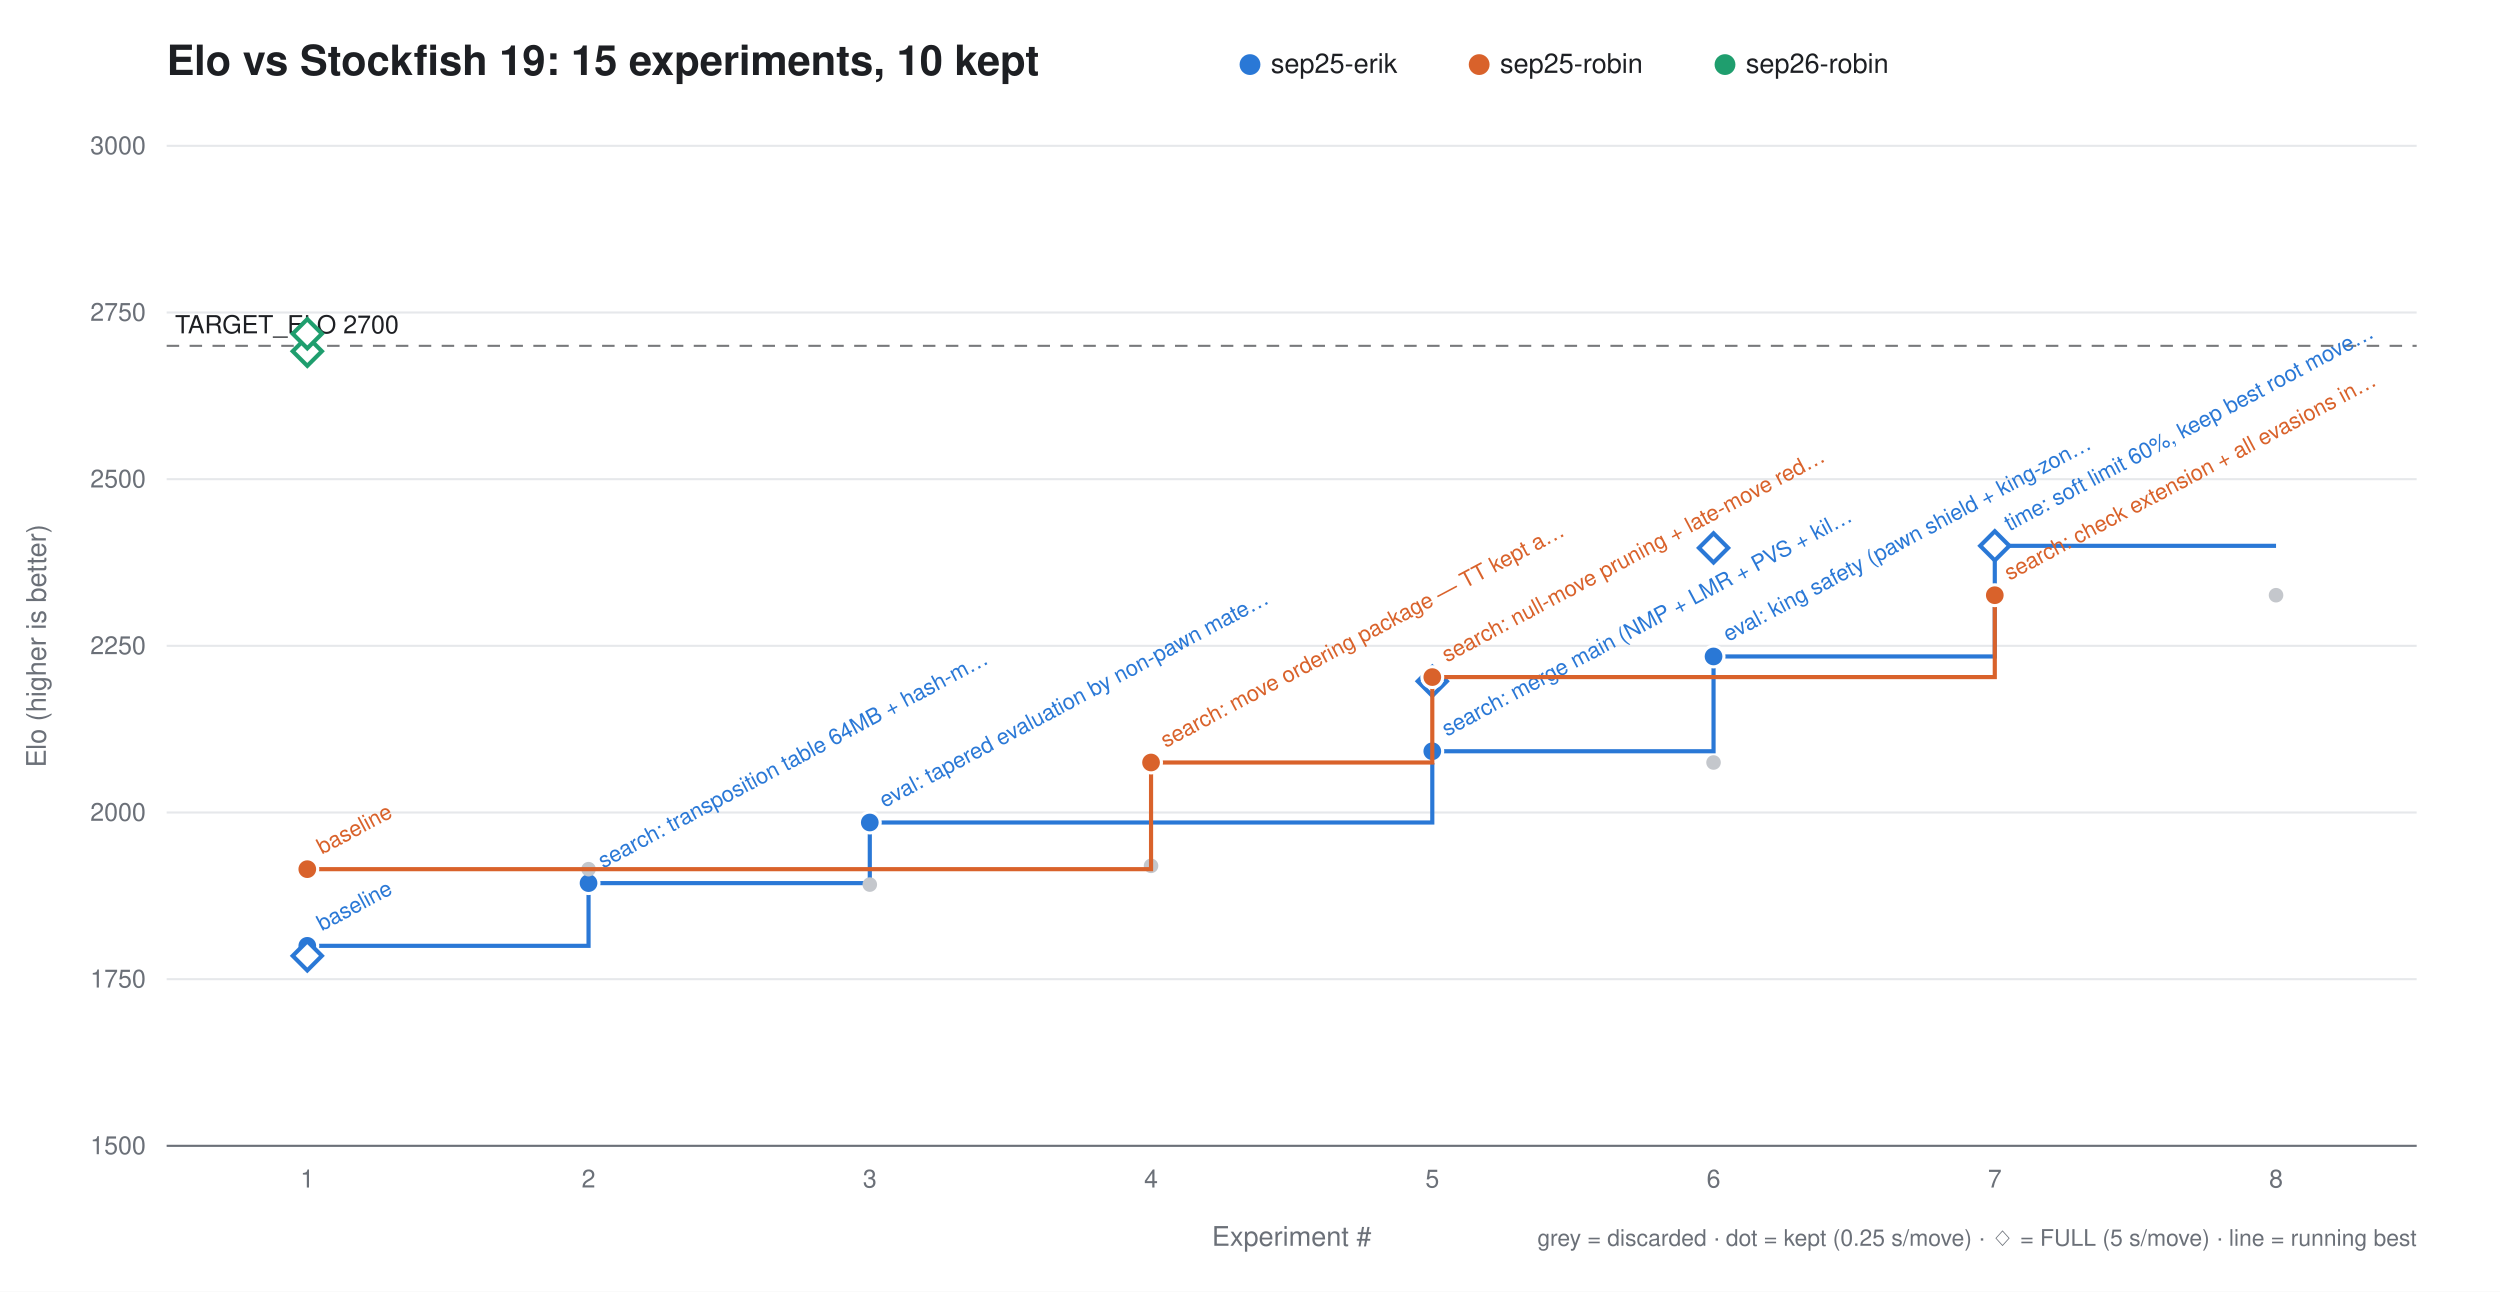
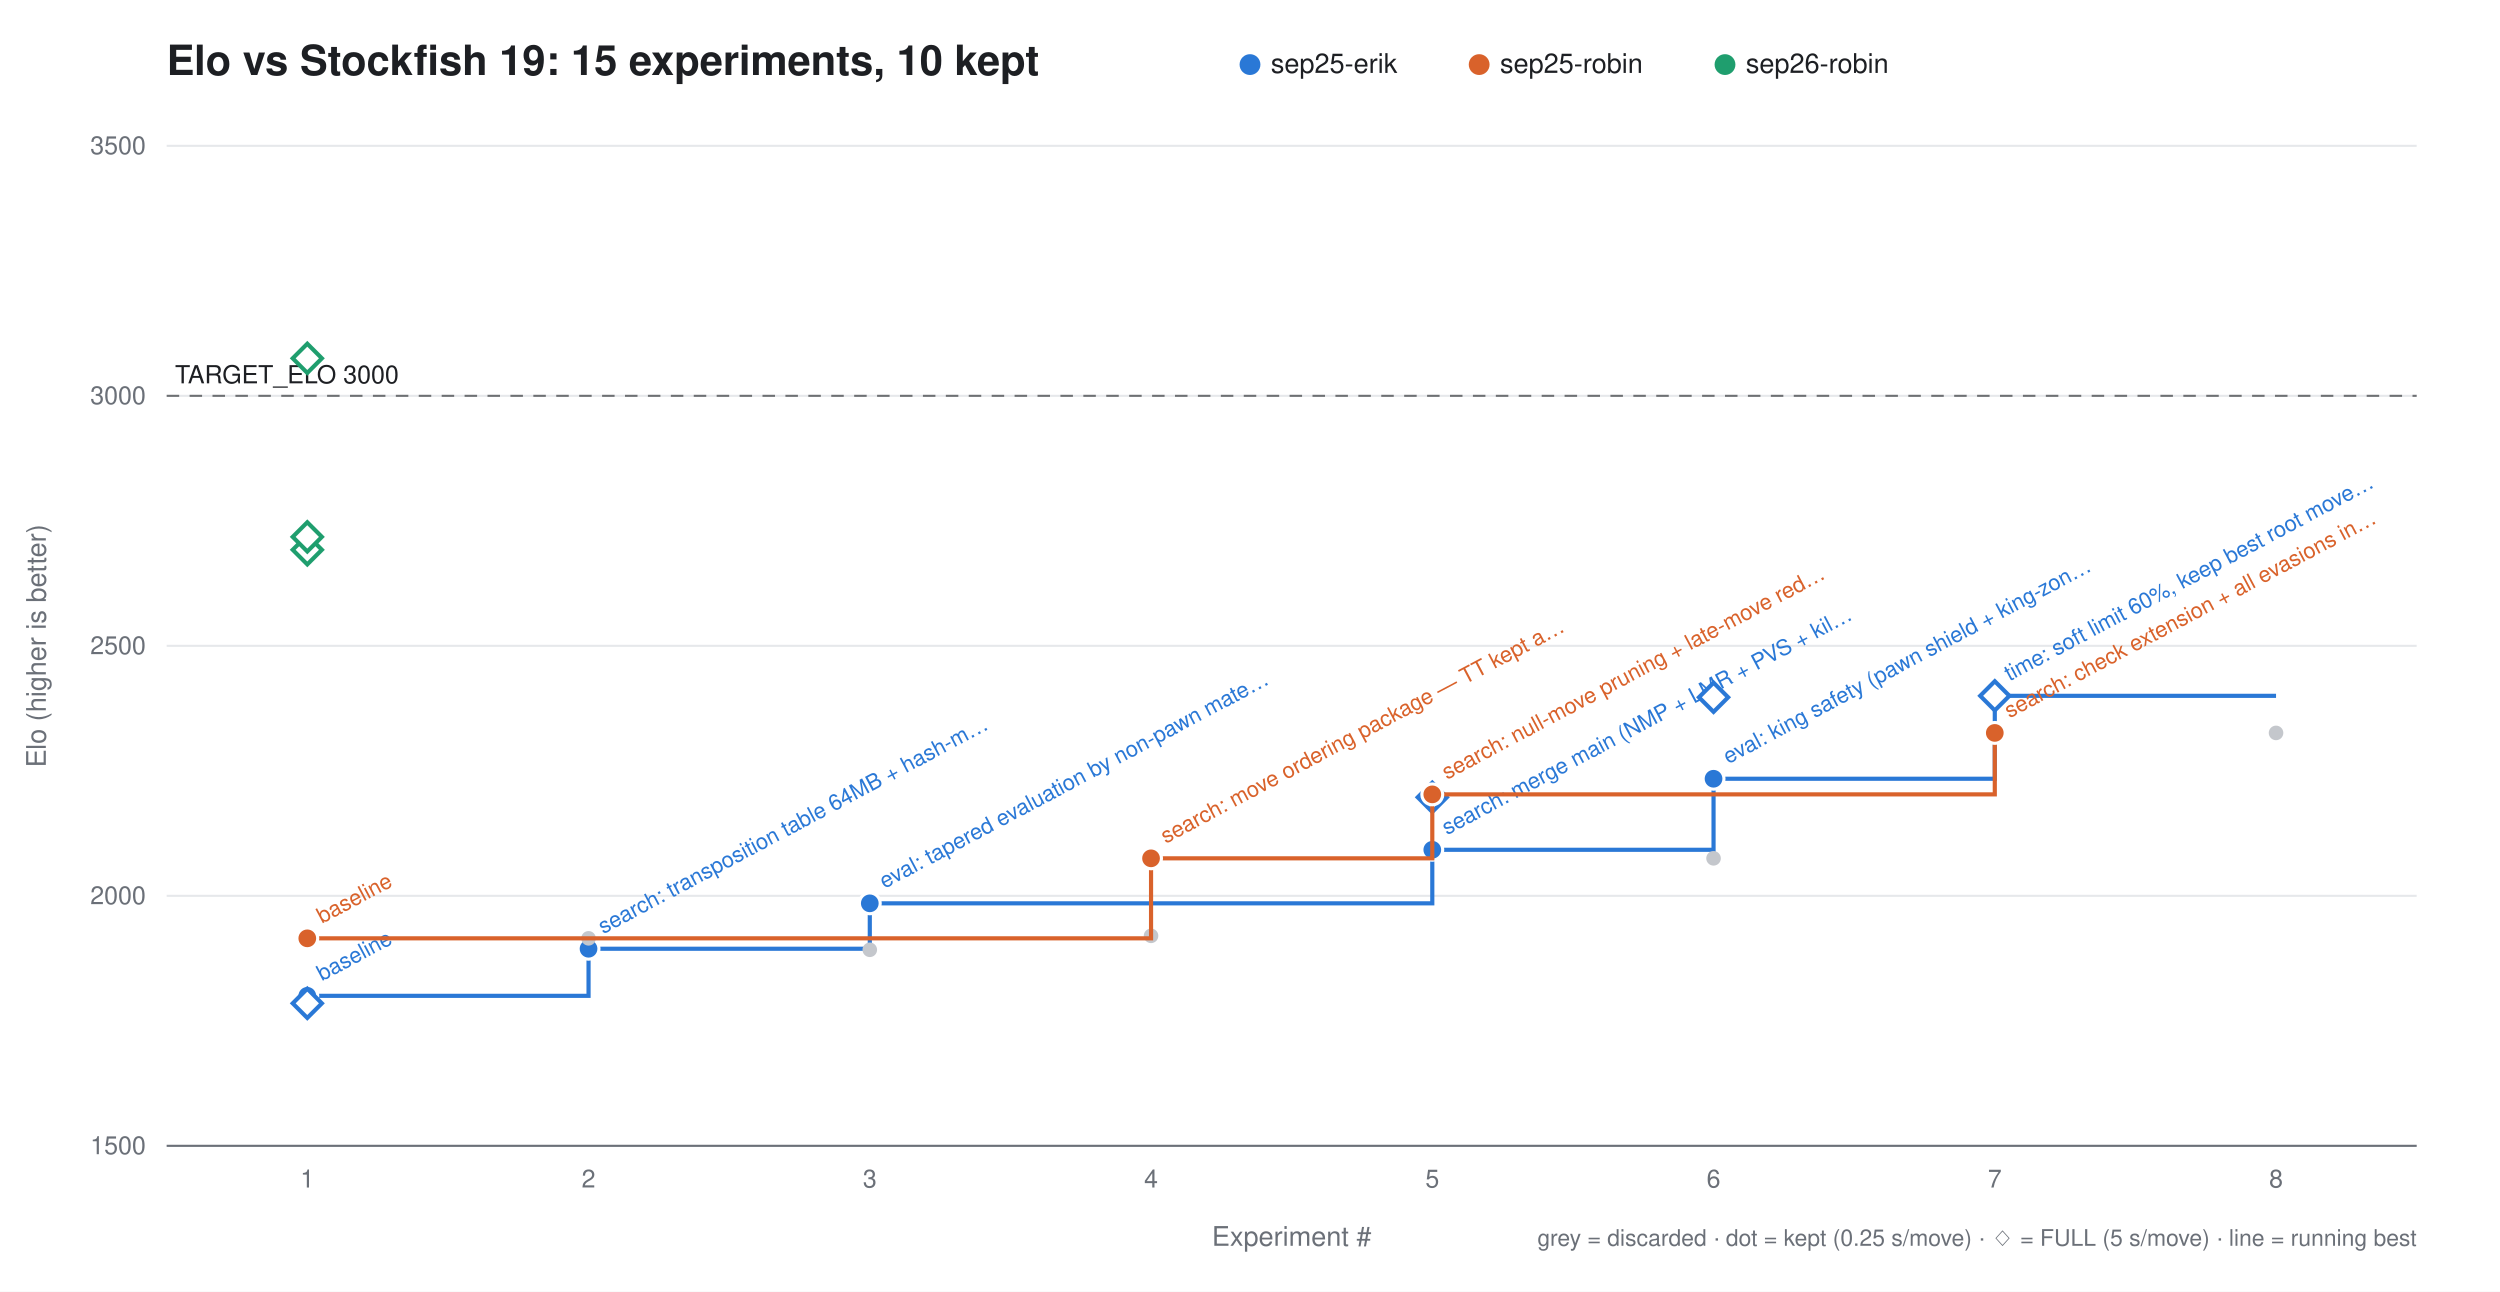
<svg xmlns="http://www.w3.org/2000/svg" width="1200" height="620" viewBox="0 0 1200 620" font-family="-apple-system,Segoe UI,Helvetica,Arial,sans-serif">
  <rect width="1200" height="620" fill="#ffffff" />
  <text x="80" y="36" font-size="20" font-weight="600" fill="#1d1f23">Elo vs Stockfish 19: 15 experiments, 10 kept</text>
  <line x1="80" x2="1160" y1="550.0" y2="550.0" stroke="#e6e8eb" />
  <text x="70" y="554.0" font-size="12" text-anchor="end" fill="#6b7078">1500</text>
-   <line x1="80" x2="1160" y1="470.0" y2="470.0" stroke="#e6e8eb" />
-   <text x="70" y="474.0" font-size="12" text-anchor="end" fill="#6b7078">1750</text>
-   <line x1="80" x2="1160" y1="390.0" y2="390.0" stroke="#e6e8eb" />
-   <text x="70" y="394.0" font-size="12" text-anchor="end" fill="#6b7078">2000</text>
+   <line x1="80" x2="1160" y1="430.0" y2="430.0" stroke="#e6e8eb" />
+   <text x="70" y="434.0" font-size="12" text-anchor="end" fill="#6b7078">2000</text>
  <line x1="80" x2="1160" y1="310.0" y2="310.0" stroke="#e6e8eb" />
-   <text x="70" y="314.0" font-size="12" text-anchor="end" fill="#6b7078">2250</text>
-   <line x1="80" x2="1160" y1="230.0" y2="230.0" stroke="#e6e8eb" />
-   <text x="70" y="234.0" font-size="12" text-anchor="end" fill="#6b7078">2500</text>
-   <line x1="80" x2="1160" y1="150.0" y2="150.0" stroke="#e6e8eb" />
-   <text x="70" y="154.0" font-size="12" text-anchor="end" fill="#6b7078">2750</text>
+   <text x="70" y="314.0" font-size="12" text-anchor="end" fill="#6b7078">2500</text>
+   <line x1="80" x2="1160" y1="190.0" y2="190.0" stroke="#e6e8eb" />
+   <text x="70" y="194.0" font-size="12" text-anchor="end" fill="#6b7078">3000</text>
  <line x1="80" x2="1160" y1="70.0" y2="70.0" stroke="#e6e8eb" />
-   <text x="70" y="74.0" font-size="12" text-anchor="end" fill="#6b7078">3000</text>
+   <text x="70" y="74.0" font-size="12" text-anchor="end" fill="#6b7078">3500</text>
  <text x="147.5" y="570" font-size="12" text-anchor="middle" fill="#6b7078">1</text>
  <text x="282.5" y="570" font-size="12" text-anchor="middle" fill="#6b7078">2</text>
  <text x="417.5" y="570" font-size="12" text-anchor="middle" fill="#6b7078">3</text>
  <text x="552.5" y="570" font-size="12" text-anchor="middle" fill="#6b7078">4</text>
  <text x="687.5" y="570" font-size="12" text-anchor="middle" fill="#6b7078">5</text>
  <text x="822.5" y="570" font-size="12" text-anchor="middle" fill="#6b7078">6</text>
  <text x="957.5" y="570" font-size="12" text-anchor="middle" fill="#6b7078">7</text>
  <text x="1092.5" y="570" font-size="12" text-anchor="middle" fill="#6b7078">8</text>
  <line x1="80" x2="1160" y1="550" y2="550" stroke="#6b7078" />
  <text x="620.0" y="598" font-size="13" text-anchor="middle" fill="#6b7078">Experiment #</text>
  <text x="22" y="310.0" font-size="13" text-anchor="middle" fill="#6b7078" transform="rotate(-90 22 310.0)">Elo (higher is better)</text>
-   <line x1="80" x2="1160" y1="166.0" y2="166.0" stroke="#1d1f23" stroke-dasharray="6 5" opacity="0.6" />
-   <text x="84" y="160.0" font-size="12" fill="#1d1f23">TARGET_ELO 2700</text>
+   <line x1="80" x2="1160" y1="190.0" y2="190.0" stroke="#1d1f23" stroke-dasharray="6 5" opacity="0.6" />
+   <text x="84" y="184.0" font-size="12" fill="#1d1f23">TARGET_ELO 3000</text>
  <circle cx="600" cy="31" r="5" fill="#2a78d6" />
  <text x="610" y="35" font-size="13" fill="#1d1f23">sep25-erik</text>
-   <circle cx="552.5" cy="415.6" r="3.5" fill="#c4c7cc" />
-   <circle cx="1092.5" cy="285.7" r="3.5" fill="#c4c7cc" />
-   <path d="M147.5,454.0 L282.5,454.0 L282.5,423.9 L417.5,423.9 L417.5,394.8 L687.5,394.8 L687.5,360.6 L822.5,360.6 L822.5,315.1 L957.5,315.1 L957.5,262.0 L1092.5,262.0" fill="none" stroke="#2a78d6" stroke-width="2" />
-   <circle cx="147.5" cy="454.0" r="5" fill="#2a78d6" stroke="#ffffff" stroke-width="1.5" />
-   <text x="154.5" y="447.0" font-size="10.5" fill="#2a78d6" transform="rotate(-28 154.5 447.0)">baseline</text>
-   <circle cx="282.5" cy="423.9" r="5" fill="#2a78d6" stroke="#ffffff" stroke-width="1.5" />
-   <text x="289.5" y="416.9" font-size="10.5" fill="#2a78d6" transform="rotate(-28 289.5 416.9)">search: transposition table 64MB + hash-m…</text>
-   <circle cx="417.5" cy="394.8" r="5" fill="#2a78d6" stroke="#ffffff" stroke-width="1.5" />
-   <text x="424.5" y="387.8" font-size="10.5" fill="#2a78d6" transform="rotate(-28 424.5 387.8)">eval: tapered evaluation by non-pawn mate…</text>
-   <circle cx="687.5" cy="360.6" r="5" fill="#2a78d6" stroke="#ffffff" stroke-width="1.5" />
-   <text x="694.5" y="353.6" font-size="10.5" fill="#2a78d6" transform="rotate(-28 694.5 353.6)">search: merge main (NMP + LMR + PVS + kil…</text>
-   <circle cx="822.5" cy="315.1" r="5" fill="#2a78d6" stroke="#ffffff" stroke-width="1.5" />
-   <text x="829.5" y="308.1" font-size="10.5" fill="#2a78d6" transform="rotate(-28 829.5 308.1)">eval: king safety (pawn shield + king-zon…</text>
-   <circle cx="957.5" cy="262.0" r="5" fill="#2a78d6" stroke="#ffffff" stroke-width="1.5" />
-   <text x="964.5" y="255.0" font-size="10.5" fill="#2a78d6" transform="rotate(-28 964.5 255.0)">time: soft limit 60%, keep best root move…</text>
-   <path d="M147.5,451.8 L154.5,458.8 L147.5,465.8 L140.5,458.8 Z" fill="#ffffff" stroke="#2a78d6" stroke-width="2" />
-   <path d="M687.5,320.0 L694.5,327.0 L687.5,334.0 L680.5,327.0 Z" fill="#ffffff" stroke="#2a78d6" stroke-width="2" />
-   <path d="M822.5,256.0 L829.5,263.0 L822.5,270.0 L815.5,263.0 Z" fill="#ffffff" stroke="#2a78d6" stroke-width="2" />
-   <path d="M957.5,255.0 L964.5,262.0 L957.5,269.0 L950.5,262.0 Z" fill="#ffffff" stroke="#2a78d6" stroke-width="2" />
+   <circle cx="552.5" cy="449.2" r="3.5" fill="#c4c7cc" />
+   <circle cx="1092.5" cy="351.8" r="3.5" fill="#c4c7cc" />
+   <path d="M147.5,478.0 L282.5,478.0 L282.5,455.4 L417.5,455.4 L417.5,433.6 L687.5,433.6 L687.5,407.9 L822.5,407.9 L822.5,373.8 L957.5,373.8 L957.5,334.0 L1092.5,334.0" fill="none" stroke="#2a78d6" stroke-width="2" />
+   <circle cx="147.5" cy="478.0" r="5" fill="#2a78d6" stroke="#ffffff" stroke-width="1.5" />
+   <text x="154.5" y="471.0" font-size="10.5" fill="#2a78d6" transform="rotate(-28 154.5 471.0)">baseline</text>
+   <circle cx="282.5" cy="455.4" r="5" fill="#2a78d6" stroke="#ffffff" stroke-width="1.5" />
+   <text x="289.5" y="448.4" font-size="10.5" fill="#2a78d6" transform="rotate(-28 289.5 448.4)">search: transposition table 64MB + hash-m…</text>
+   <circle cx="417.5" cy="433.6" r="5" fill="#2a78d6" stroke="#ffffff" stroke-width="1.5" />
+   <text x="424.5" y="426.6" font-size="10.5" fill="#2a78d6" transform="rotate(-28 424.5 426.6)">eval: tapered evaluation by non-pawn mate…</text>
+   <circle cx="687.5" cy="407.9" r="5" fill="#2a78d6" stroke="#ffffff" stroke-width="1.5" />
+   <text x="694.5" y="400.9" font-size="10.5" fill="#2a78d6" transform="rotate(-28 694.5 400.9)">search: merge main (NMP + LMR + PVS + kil…</text>
+   <circle cx="822.5" cy="373.8" r="5" fill="#2a78d6" stroke="#ffffff" stroke-width="1.5" />
+   <text x="829.5" y="366.8" font-size="10.5" fill="#2a78d6" transform="rotate(-28 829.5 366.8)">eval: king safety (pawn shield + king-zon…</text>
+   <circle cx="957.5" cy="334.0" r="5" fill="#2a78d6" stroke="#ffffff" stroke-width="1.5" />
+   <text x="964.5" y="327.0" font-size="10.5" fill="#2a78d6" transform="rotate(-28 964.5 327.0)">time: soft limit 60%, keep best root move…</text>
+   <path d="M147.5,474.6 L154.5,481.6 L147.5,488.6 L140.5,481.6 Z" fill="#ffffff" stroke="#2a78d6" stroke-width="2" />
+   <path d="M687.5,375.7 L694.5,382.7 L687.5,389.7 L680.5,382.7 Z" fill="#ffffff" stroke="#2a78d6" stroke-width="2" />
+   <path d="M822.5,327.7 L829.5,334.7 L822.5,341.7 L815.5,334.7 Z" fill="#ffffff" stroke="#2a78d6" stroke-width="2" />
+   <path d="M957.5,327.0 L964.5,334.0 L957.5,341.0 L950.5,334.0 Z" fill="#ffffff" stroke="#2a78d6" stroke-width="2" />
  <circle cx="710" cy="31" r="5" fill="#d9622b" />
  <text x="720" y="35" font-size="13" fill="#1d1f23">sep25-robin</text>
-   <circle cx="282.5" cy="417.2" r="3.5" fill="#c4c7cc" />
-   <circle cx="417.5" cy="424.6" r="3.5" fill="#c4c7cc" />
-   <circle cx="822.5" cy="366.0" r="3.5" fill="#c4c7cc" />
-   <path d="M147.5,417.2 L552.5,417.2 L552.5,366.0 L687.5,366.0 L687.5,325.0 L957.5,325.0 L957.5,285.7 L957.5,285.7" fill="none" stroke="#d9622b" stroke-width="2" />
-   <circle cx="147.5" cy="417.2" r="5" fill="#d9622b" stroke="#ffffff" stroke-width="1.5" />
-   <text x="154.5" y="410.2" font-size="10.5" fill="#d9622b" transform="rotate(-28 154.5 410.2)">baseline</text>
-   <circle cx="552.5" cy="366.0" r="5" fill="#d9622b" stroke="#ffffff" stroke-width="1.5" />
-   <text x="559.5" y="359.0" font-size="10.5" fill="#d9622b" transform="rotate(-28 559.5 359.0)">search: move ordering package — TT kept a…</text>
-   <circle cx="687.5" cy="325.0" r="5" fill="#d9622b" stroke="#ffffff" stroke-width="1.5" />
-   <text x="694.5" y="318.0" font-size="10.5" fill="#d9622b" transform="rotate(-28 694.5 318.0)">search: null-move pruning + late-move red…</text>
-   <circle cx="957.5" cy="285.7" r="5" fill="#d9622b" stroke="#ffffff" stroke-width="1.5" />
-   <text x="964.5" y="278.7" font-size="10.5" fill="#d9622b" transform="rotate(-28 964.5 278.7)">search: check extension + all evasions in…</text>
+   <circle cx="282.5" cy="450.4" r="3.5" fill="#c4c7cc" />
+   <circle cx="417.5" cy="455.9" r="3.5" fill="#c4c7cc" />
+   <circle cx="822.5" cy="412.0" r="3.5" fill="#c4c7cc" />
+   <path d="M147.5,450.4 L552.5,450.4 L552.5,412.0 L687.5,412.0 L687.5,381.3 L957.5,381.3 L957.5,351.8 L957.5,351.8" fill="none" stroke="#d9622b" stroke-width="2" />
+   <circle cx="147.5" cy="450.4" r="5" fill="#d9622b" stroke="#ffffff" stroke-width="1.5" />
+   <text x="154.5" y="443.4" font-size="10.5" fill="#d9622b" transform="rotate(-28 154.5 443.4)">baseline</text>
+   <circle cx="552.5" cy="412.0" r="5" fill="#d9622b" stroke="#ffffff" stroke-width="1.5" />
+   <text x="559.5" y="405.0" font-size="10.5" fill="#d9622b" transform="rotate(-28 559.5 405.0)">search: move ordering package — TT kept a…</text>
+   <circle cx="687.5" cy="381.3" r="5" fill="#d9622b" stroke="#ffffff" stroke-width="1.5" />
+   <text x="694.5" y="374.3" font-size="10.5" fill="#d9622b" transform="rotate(-28 694.5 374.3)">search: null-move pruning + late-move red…</text>
+   <circle cx="957.5" cy="351.8" r="5" fill="#d9622b" stroke="#ffffff" stroke-width="1.5" />
+   <text x="964.5" y="344.8" font-size="10.5" fill="#d9622b" transform="rotate(-28 964.5 344.8)">search: check extension + all evasions in…</text>
  <circle cx="828" cy="31" r="5" fill="#1f9e6e" />
  <text x="838" y="35" font-size="13" fill="#1d1f23">sep26-robin</text>
-   <path d="M147.5,161.6 L154.5,168.6 L147.5,175.6 L140.5,168.6 Z" fill="#ffffff" stroke="#1f9e6e" stroke-width="2" />
-   <path d="M147.5,153.2 L154.5,160.2 L147.5,167.2 L140.5,160.2 Z" fill="#ffffff" stroke="#1f9e6e" stroke-width="2" />
+   <path d="M147.5,256.9 L154.5,263.9 L147.5,270.9 L140.5,263.9 Z" fill="#ffffff" stroke="#1f9e6e" stroke-width="2" />
+   <path d="M147.5,250.7 L154.5,257.7 L147.5,264.7 L140.5,257.7 Z" fill="#ffffff" stroke="#1f9e6e" stroke-width="2" />
+   <path d="M147.5,165.0 L154.5,172.0 L147.5,179.0 L140.5,172.0 Z" fill="#ffffff" stroke="#1f9e6e" stroke-width="2" />
  <text x="1160" y="598" font-size="11" text-anchor="end" fill="#6b7078">grey = discarded · dot = kept (0.25 s/move) · ◇ = FULL (5 s/move) · line = running best</text>
</svg>
